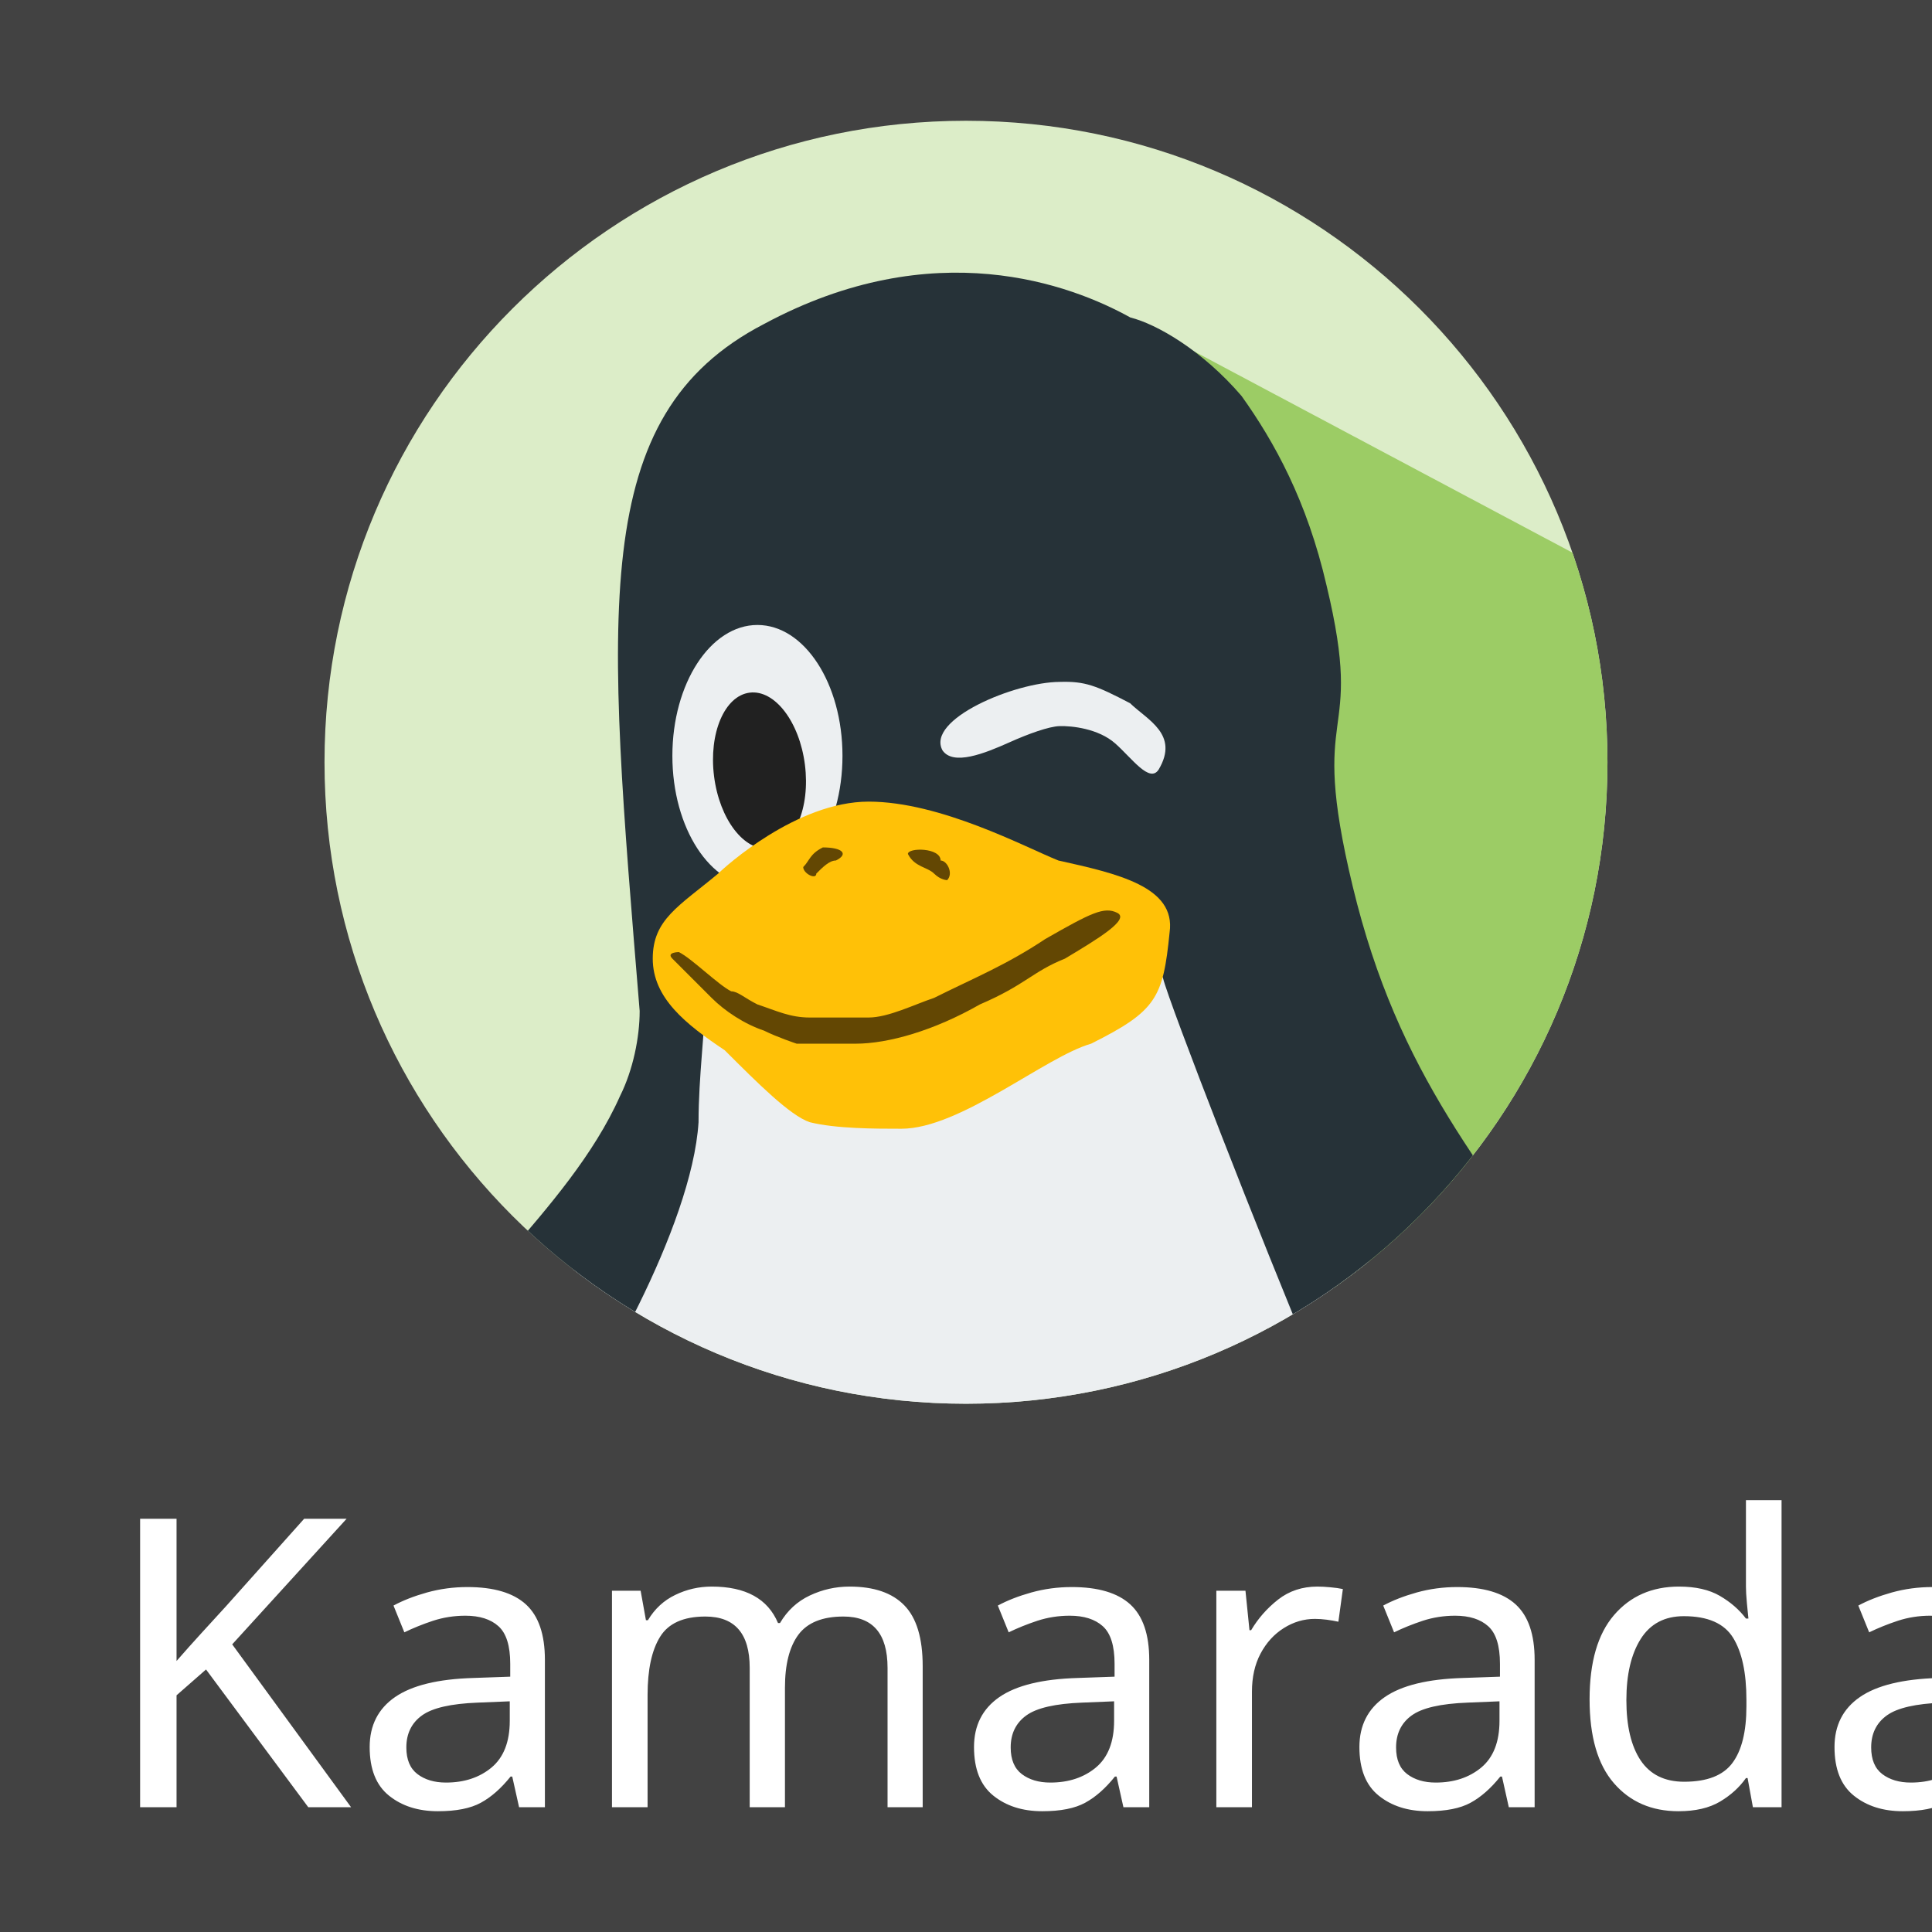
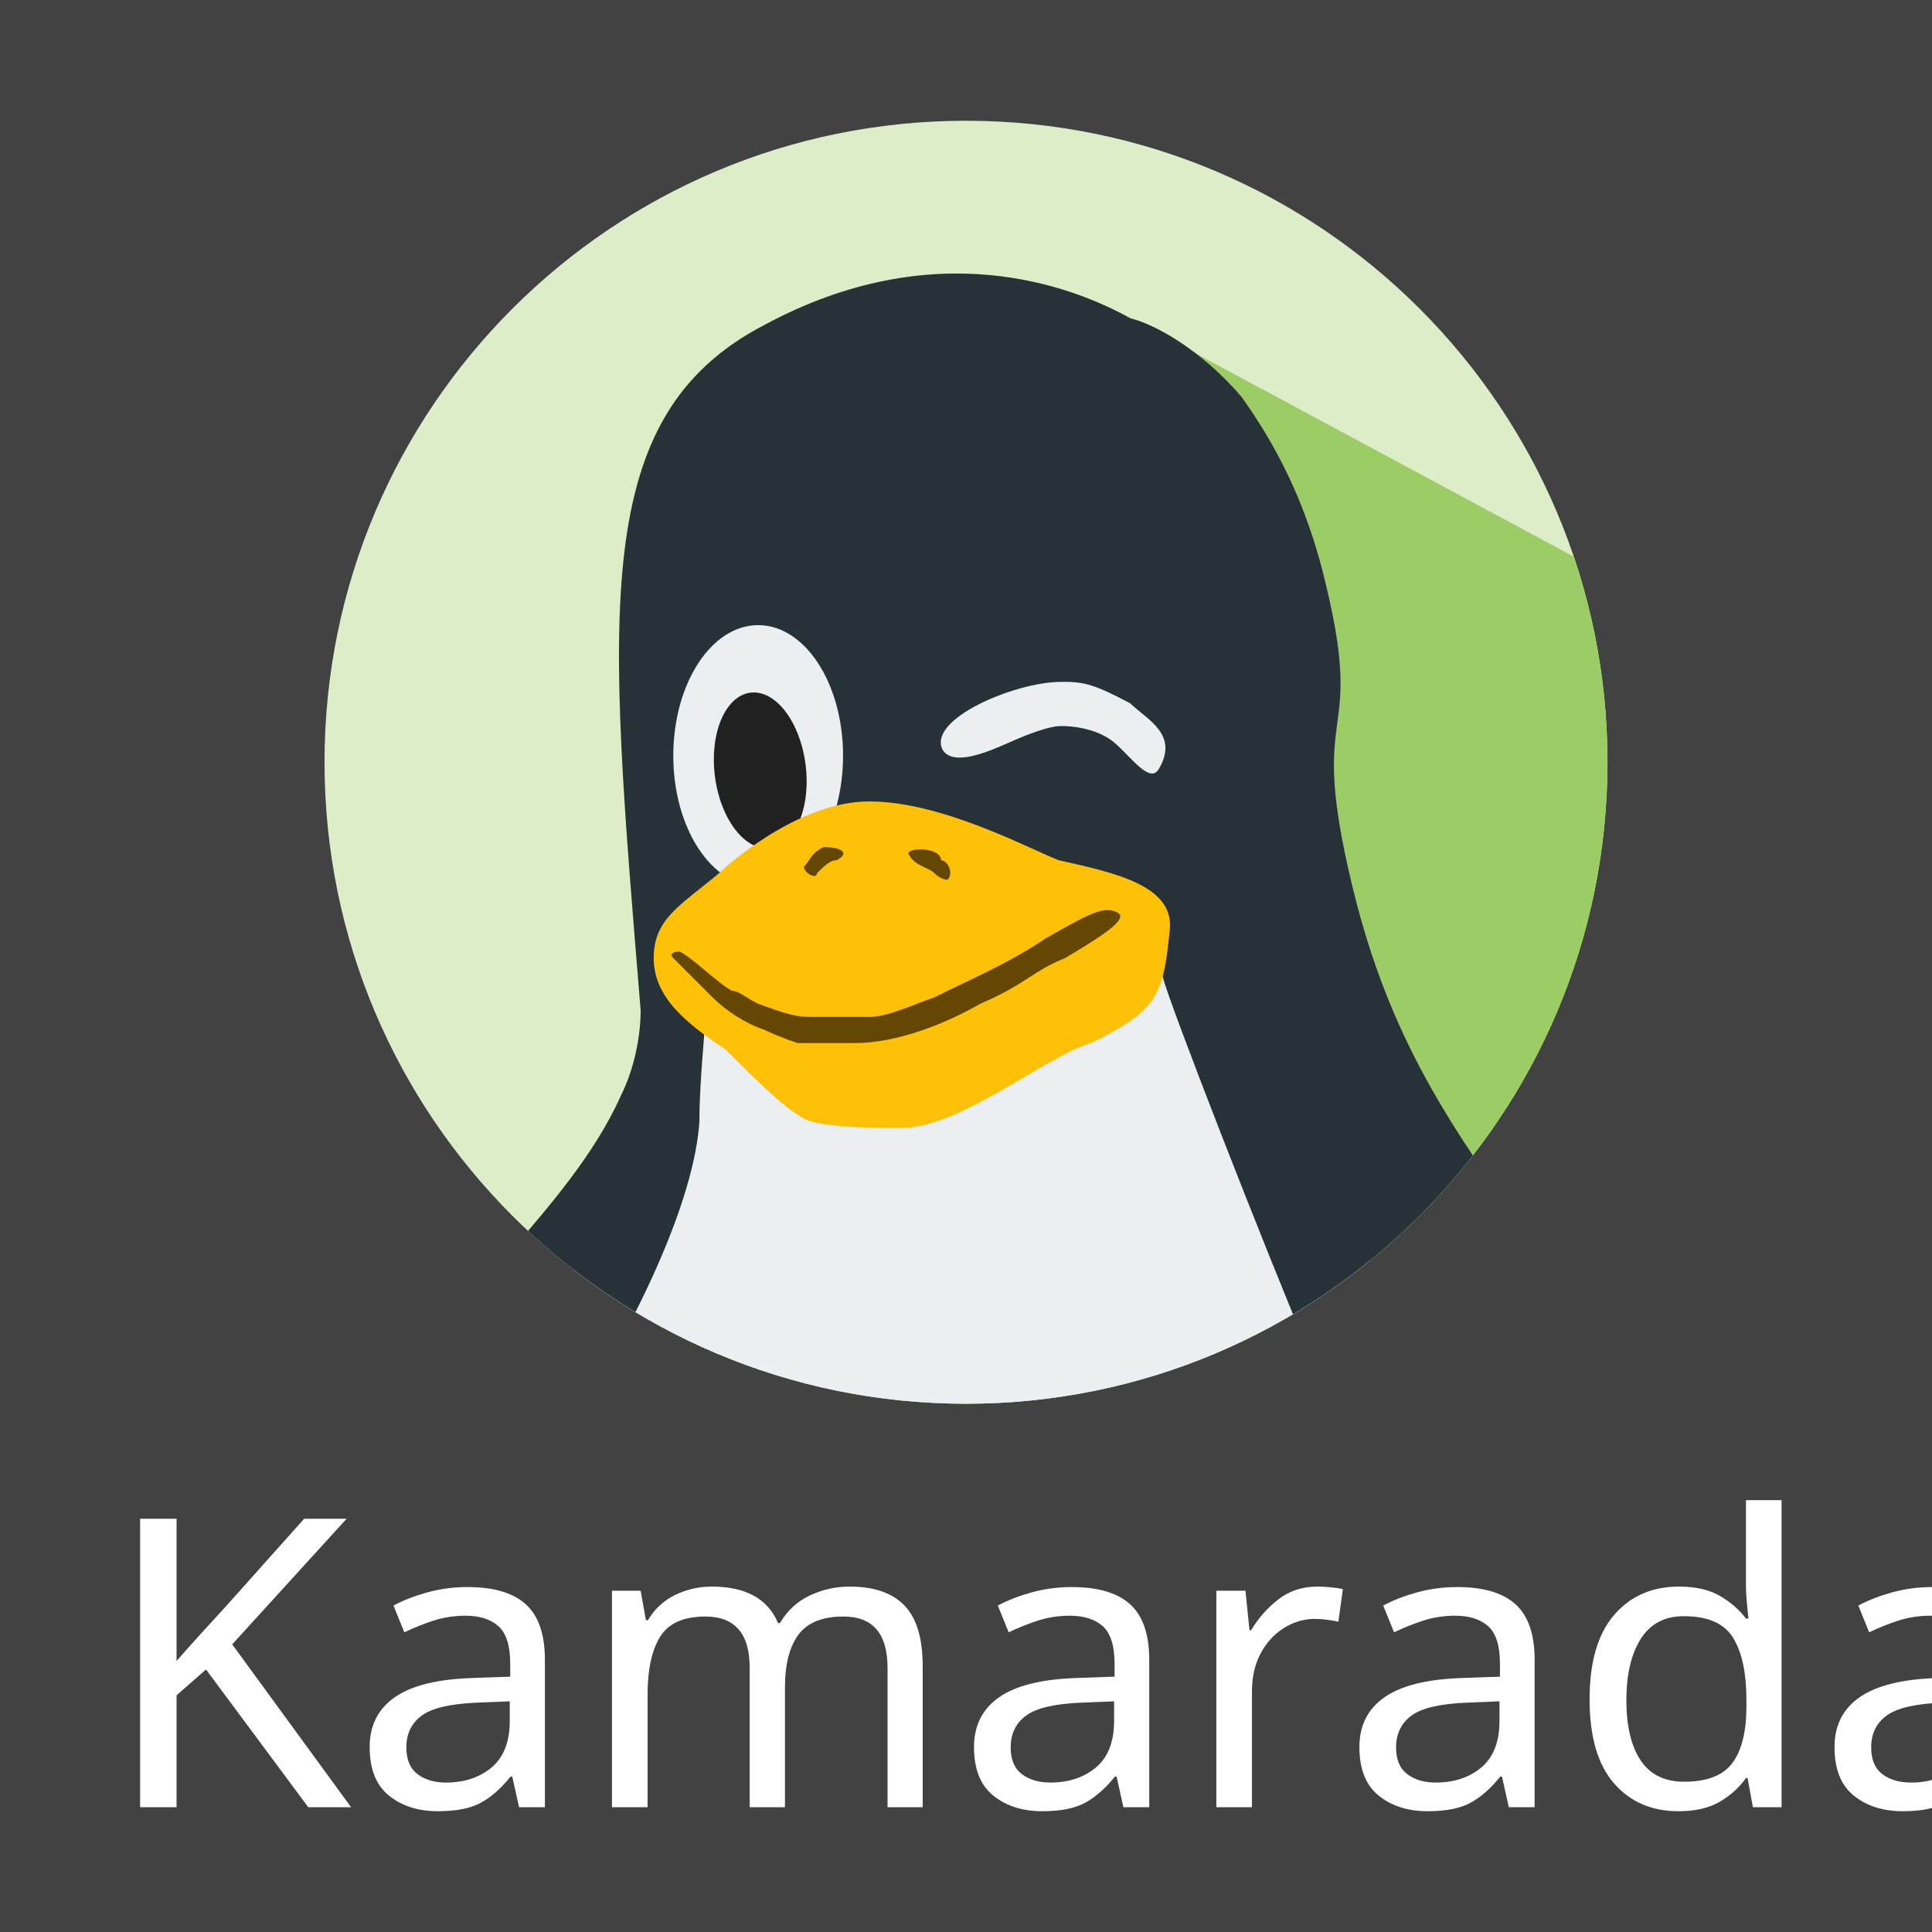
<svg xmlns="http://www.w3.org/2000/svg" width="256" height="256" id="svg3234" version="1.1">
  <defs id="defs3236">
    <linearGradient id="linearGradient5742">
      <stop style="stop-color:#73d216;stop-opacity:1;" offset="0" id="stop5744" />
      <stop id="stop5750" offset="0.816" style="stop-color:#4a890d;stop-opacity:1;" />
      <stop style="stop-color:#76d715;stop-opacity:1;" offset="1" id="stop5746" />
    </linearGradient>
    <linearGradient id="linearGradient5775">
      <stop style="stop-color:#aef16e;stop-opacity:1;" offset="0" id="stop5777" />
      <stop style="stop-color:#518417;stop-opacity:1" offset="1" id="stop5779" />
    </linearGradient>
    <clipPath clipPathUnits="userSpaceOnUse" id="clipPath3749">
      <ellipse style="display:inline;overflow:visible;visibility:visible;opacity:1;fill:#ff0000;fill-opacity:1;fill-rule:nonzero;stroke:#ff0000;stroke-width:8.103;stroke-linecap:butt;stroke-linejoin:miter;stroke-miterlimit:4;stroke-dasharray:none;stroke-dashoffset:0;stroke-opacity:1;marker:none;marker-start:none;marker-mid:none;marker-end:none;enable-background:accumulate" id="ellipse3751" cx="321.666" cy="165.633" rx="149.265" ry="142.456" />
    </clipPath>
    <linearGradient id="linearGradient172">
      <stop style="stop-color:#3f2600;stop-opacity:0.6;" offset="0" id="stop173" />
      <stop style="stop-color:#3f2600;stop-opacity:0;" offset="1" id="stop174" />
    </linearGradient>
    <linearGradient id="linearGradient153">
      <stop style="stop-color:#ffeed7;stop-opacity:1;" offset="0" id="stop154" />
      <stop style="stop-color:#bdbfc2;stop-opacity:1;" offset="1" id="stop155" />
    </linearGradient>
    <linearGradient id="linearGradient162">
      <stop style="stop-color:#ffa63f;stop-opacity:1;" offset="0" id="stop163" />
      <stop style="stop-color:#ffff00;stop-opacity:1;" offset="1" id="stop164" />
    </linearGradient>
    <clipPath id="clipPath863" clipPathUnits="userSpaceOnUse">
      <circle r="23.603" cy="26.063" cx="24.064" id="circle865" style="opacity:1;vector-effect:none;fill:#ffffff;fill-opacity:1;stroke:none;stroke-width:16.578;stroke-linecap:butt;stroke-linejoin:miter;stroke-miterlimit:4;stroke-dasharray:none;stroke-dashoffset:0;stroke-opacity:1;paint-order:markers stroke fill" />
    </clipPath>
+     <clipPath clipPathUnits="userSpaceOnUse" id="clipPath934">
+       <circle r="23.603" cy="26" cx="24" id="circle936" style="opacity:1;vector-effect:none;fill:#ffffff;fill-opacity:1;stroke:none;stroke-width:16.578;stroke-linecap:butt;stroke-linejoin:miter;stroke-miterlimit:4;stroke-dasharray:none;stroke-dashoffset:0;stroke-opacity:1;paint-order:markers stroke fill" />
+     </clipPath>
  </defs>
  <g id="layer1" transform="translate(-250.743,-387.8479)">
    <rect style="fill:#424242;fill-opacity:1;stroke:none;stroke-width:2.124" id="rect875" width="256" height="256" x="250.743" y="387.848" />
-     <g transform="matrix(3.601211,0,0,3.601211,292.082,394.9911)" clip-path="url(#clipPath863)" mask="none" id="g949">
-       <circle style="opacity:1;vector-effect:none;fill:#dcedc8;fill-opacity:1;stroke:none;stroke-width:16.578;stroke-linecap:butt;stroke-linejoin:miter;stroke-miterlimit:4;stroke-dasharray:none;stroke-dashoffset:0;stroke-opacity:1;paint-order:markers stroke fill" id="path849" cx="24.064" cy="26.063" r="23.603" />
-       <rect style="opacity:1;vector-effect:none;fill:#9ccc65;fill-opacity:1;stroke:none;stroke-width:2.407;stroke-linecap:butt;stroke-linejoin:miter;stroke-miterlimit:4;stroke-dasharray:none;stroke-dashoffset:0;stroke-opacity:1;paint-order:markers stroke fill" id="rect1034" width="77.236" height="28.03" x="31.138" y="-5.581" transform="rotate(28.01307)" />
-       <g id="g1032" transform="matrix(2.407258,0,0,2.407258,-35.60673,-11.00439)">
-         <polygon id="polygon2" points="20.1,18.2 20.2,20.5 18.6,23.5 16.1,28.4 15.6,32.5 17.4,38.3 21.5,40.6 27.7,40.6 33.5,36.2 36.1,29.3 30.1,22 28.4,17.9 " style="fill:#eceff1" />
-         <path id="path4" d="M 34.3,23.9 C 32.7,21.6 31.4,20.2 30.7,17.3 30,14.4 30.9,15.2 30.3,12.7 30,11.4 29.5,10.5 29,9.8 28.4,9.1 27.7,8.7 27.3,8.6 c -0.9,-0.5 -3,-1.3 -5.6,0.1 -2.7,1.4 -2.4,4.4 -1.9,10.5 0,0.4 -0.1,0.9 -0.3,1.3 -0.4,0.9 -1.1,1.7 -1.7,2.4 -0.7,1 -1.4,2 -1.9,3.1 -1.2,2.3 -2.3,5.2 -2,6.3 0.5,-0.1 6.8,9.5 6.8,9.7 0.4,-0.1 2.1,-0.1 3.6,-0.1 2.1,-0.1 3.3,-0.2 5,0.2 0,-0.3 -0.1,-0.6 -0.1,-0.9 0,-0.6 0.1,-1.1 0.2,-1.8 0.1,-0.5 0.2,-1 0.3,-1.6 -1,0.9 -2.8,1.9 -4.5,2.2 -1.5,0.3 -4,-0.2 -5.2,-1.7 0.1,0 0.3,0 0.4,-0.1 0.3,-0.1 0.6,-0.2 0.7,-0.4 0.3,-0.5 0.1,-1 -0.1,-1.3 -0.2,-0.3 -1.7,-1.4 -2.4,-2 -0.7,-0.6 -1.1,-0.9 -1.5,-1.3 0,0 -0.6,-0.6 -0.8,-0.8 C 16.1,32.2 16,32 15.9,31.9 15.7,31.4 15.6,30.8 15.7,30 c 0.1,-1.1 0.5,-2 1,-3 0.2,-0.4 0.7,-1.2 0.7,-1.2 0,0 -1.7,4.2 -0.8,5.5 0,0 0.1,-1.3 0.5,-2.6 0.3,-0.9 0.8,-2.2 1.4,-2.9 0.6,-0.7 2.1,-3.3 2.2,-4.9 0,-0.7 0.1,-1.4 0.1,-1.9 -0.4,-0.4 6.6,-1.4 7,-0.3 0.1,0.4 1.5,4 2.3,5.9 0.4,0.9 0.9,1.7 1.2,2.7 0.3,1.1 0.5,2.6 0.5,4.1 0,0.3 0,0.8 -0.1,1.3 0.2,0 4.1,-4.2 -0.5,-7.7 0,0 2.8,1.3 2.9,3.9 0.1,2.1 -0.8,3.8 -1,4.1 0.1,0 2.1,0.9 2.2,0.9 0.4,0 1.2,-0.3 1.2,-0.3 0.1,-0.3 0.4,-1.1 0.4,-1.4 0.7,-2.3 -1,-6 -2.6,-8.3 z" style="fill:#263238" />
-         <ellipse style="fill:#eceff1" cx="21.6" cy="15.3" rx="1.3" ry="2" id="ellipse6" />
-         <ellipse style="fill:#212121;stroke-width:1" transform="rotate(-97.2039)" cx="-18.115" cy="19.514" rx="1.2" ry="0.7" id="ellipse12" />
-         <g id="g24">
-           <path id="path18" d="m 39.3,37.6 c -0.4,-0.2 -1.1,-0.5 -1.7,-1.4 -0.3,-0.5 -0.2,-1.9 -0.7,-2.5 -0.3,-0.4 -0.7,-0.2 -0.8,-0.2 -0.9,0.2 -3,1.6 -4.4,0 -0.2,-0.2 -0.5,-0.5 -1,-0.5 -0.5,0 -0.7,0.2 -0.9,0.6 -0.2,0.4 -0.2,0.7 -0.2,1.7 0,0.8 0,1.7 -0.1,2.4 -0.2,1.7 -0.5,2.7 -0.5,3.7 0,1.1 0.3,1.8 0.7,2.1 0.3,0.3 0.8,0.5 1.9,0.5 1.1,0 1.8,-0.4 2.5,-1.1 0.5,-0.5 0.9,-0.7 2.3,-1.7 1.1,-0.7 2.8,-1.6 3.1,-1.9 0.2,-0.2 0.5,-0.3 0.5,-0.9 0,-0.5 -0.4,-0.7 -0.7,-0.8 z" style="fill:#ffc107" />
-           <path id="path20" d="m 19.2,37.9 c -1,-1.6 -1.1,-1.9 -1.8,-2.9 -0.6,-1 -1.9,-2.9 -2.7,-2.9 -0.6,0 -0.9,0.3 -1.3,0.7 -0.4,0.4 -0.8,1.3 -1.5,1.8 -0.6,0.5 -2.3,0.4 -2.7,1 -0.4,0.6 0.4,1.5 0.4,3 0,0.6 -0.5,1 -0.6,1.4 -0.1,0.5 -0.2,0.8 0,1.2 0.4,0.6 0.9,0.8 4.3,1.5 1.8,0.4 3.5,1.4 4.6,1.5 1.1,0.1 3,0 3,-2.7 0.1,-1.6 -0.8,-2 -1.7,-3.6 z" style="fill:#ffc107" />
-           <path id="path22" d="M 21.1,19.8 C 20.5,19.4 20,19 20,18.4 c 0,-0.6 0.4,-0.8 1,-1.3 0.1,-0.1 1.2,-1.1 2.3,-1.1 1.1,0 2.4,0.7 2.9,0.9 0.9,0.2 1.8,0.4 1.7,1.1 -0.1,1 -0.2,1.2 -1.2,1.7 -0.7,0.2 -2,1.3 -2.9,1.3 -0.4,0 -1,0 -1.4,-0.1 -0.3,-0.1 -0.8,-0.6 -1.3,-1.1 z" style="fill:#ffc107" />
+     <text id="text876" y="627.313" x="264.12" style="font-style:normal;font-weight:normal;font-size:53.529px;line-height:1.25;font-family:sans-serif;letter-spacing:0px;word-spacing:0px;fill:#ffffff;fill-opacity:1;stroke:none;stroke-width:1.338" xml:space="preserve">
+       <tspan style="font-style:normal;font-variant:normal;font-weight:normal;font-stretch:normal;font-family:FifthLeg;-inkscape-font-specification:FifthLeg;fill:#ffffff;stroke-width:1.338" y="627.313" x="264.12" id="tspan874">Kamarada</tspan>
+     </text>
+     <g transform="matrix(3.601211,0,0,3.601211,292.3139,395.2164)" id="g932" clip-path="url(#clipPath934)">
+       <circle r="23.603" cy="26" cx="24" id="path849-3" style="opacity:1;vector-effect:none;fill:#dcedc8;fill-opacity:1;stroke:none;stroke-width:16.578;stroke-linecap:butt;stroke-linejoin:miter;stroke-miterlimit:4;stroke-dasharray:none;stroke-dashoffset:0;stroke-opacity:1;paint-order:markers stroke fill" />
+       <g transform="matrix(0.7600836,0,0,0.7600836,-130.0933,13.36219)" id="g893">
+         <rect style="fill:#9ccc65;fill-opacity:1;stroke-width:0.661" id="rect3883" width="118.996" height="118.821" x="183.278" y="-104.03" transform="rotate(28.25678)" />
+         <g transform="matrix(3.586317,0,0,3.586317,144.2742,-14.20333)" id="g846">
+           <rect transform="matrix(0.8944433,0.4471814,-0.3796841,0.9251162,0,0)" y="11.11" x="15.257" height="5.894" width="2.313" id="rect23" style="fill:#eceff1;fill-opacity:1;stroke-width:0.78" />
+           <g transform="matrix(0.881332,0,0,0.881332,-5.541749,-4.975732)" id="g1032-6">
+             <polygon style="fill:#eceff1" points="30.1,22 28.4,17.9 20.1,18.2 20.2,20.5 18.6,23.5 16.1,28.4 15.6,32.5 17.4,38.3 21.5,40.6 27.7,40.6 33.5,36.2 36.1,29.3 " id="polygon2-0" />
+             <path style="fill:#263238" d="M 34.3,23.9 C 32.7,21.6 31.4,20.2 30.7,17.3 30,14.4 30.9,15.2 30.3,12.7 30,11.4 29.5,10.5 29,9.8 28.4,9.1 27.7,8.7 27.3,8.6 c -0.9,-0.5 -3,-1.3 -5.6,0.1 -2.7,1.4 -2.4,4.4 -1.9,10.5 0,0.4 -0.1,0.9 -0.3,1.3 -0.4,0.9 -1.1,1.7 -1.7,2.4 -0.7,1 -1.4,2 -1.9,3.1 -1.2,2.3 -2.3,5.2 -2,6.3 0.5,-0.1 6.8,9.5 6.8,9.7 0.4,-0.1 2.1,-0.1 3.6,-0.1 2.1,-0.1 3.3,-0.2 5,0.2 0,-0.3 -0.1,-0.6 -0.1,-0.9 0,-0.6 0.1,-1.1 0.2,-1.8 0.1,-0.5 0.2,-1 0.3,-1.6 -1,0.9 -2.8,1.9 -4.5,2.2 -1.5,0.3 -4,-0.2 -5.2,-1.7 0.1,0 0.3,0 0.4,-0.1 0.3,-0.1 0.6,-0.2 0.7,-0.4 0.3,-0.5 0.1,-1 -0.1,-1.3 -0.2,-0.3 -1.7,-1.4 -2.4,-2 -0.7,-0.6 -1.1,-0.9 -1.5,-1.3 0,0 -0.6,-0.6 -0.8,-0.8 C 16.1,32.2 16,32 15.9,31.9 15.7,31.4 15.6,30.8 15.7,30 c 0.1,-1.1 0.5,-2 1,-3 0.2,-0.4 0.7,-1.2 0.7,-1.2 0,0 -1.7,4.2 -0.8,5.5 0,0 0.1,-1.3 0.5,-2.6 0.3,-0.9 0.8,-2.2 1.4,-2.9 0.6,-0.7 2.1,-3.3 2.2,-4.9 0,-0.7 0.1,-1.4 0.1,-1.9 -0.4,-0.4 6.6,-1.4 7,-0.3 0.1,0.4 1.5,4 2.3,5.9 0.4,0.9 0.9,1.7 1.2,2.7 0.3,1.1 0.5,2.6 0.5,4.1 0,0.3 0,0.8 -0.1,1.3 0.2,0 4.1,-4.2 -0.5,-7.7 0,0 2.8,1.3 2.9,3.9 0.1,2.1 -0.8,3.8 -1,4.1 0.1,0 2.1,0.9 2.2,0.9 0.4,0 1.2,-0.3 1.2,-0.3 0.1,-0.3 0.4,-1.1 0.4,-1.4 0.7,-2.3 -1,-6 -2.6,-8.3 z" id="path4-6" />
+             <ellipse id="ellipse6-2" ry="2" rx="1.3" cy="15.3" cx="21.6" style="fill:#eceff1" />
+             <ellipse id="ellipse12-6" ry="0.7" rx="1.2" cy="19.514" cx="-18.115" transform="rotate(-97.2039)" style="fill:#212121;stroke-width:1" />
+             <g id="g24-1">
+               <path style="fill:#ffc107" d="m 39.3,37.6 c -0.4,-0.2 -1.1,-0.5 -1.7,-1.4 -0.3,-0.5 -0.2,-1.9 -0.7,-2.5 -0.3,-0.4 -0.7,-0.2 -0.8,-0.2 -0.9,0.2 -3,1.6 -4.4,0 -0.2,-0.2 -0.5,-0.5 -1,-0.5 -0.5,0 -0.7,0.2 -0.9,0.6 -0.2,0.4 -0.2,0.7 -0.2,1.7 0,0.8 0,1.7 -0.1,2.4 -0.2,1.7 -0.5,2.7 -0.5,3.7 0,1.1 0.3,1.8 0.7,2.1 0.3,0.3 0.8,0.5 1.9,0.5 1.1,0 1.8,-0.4 2.5,-1.1 0.5,-0.5 0.9,-0.7 2.3,-1.7 1.1,-0.7 2.8,-1.6 3.1,-1.9 0.2,-0.2 0.5,-0.3 0.5,-0.9 0,-0.5 -0.4,-0.7 -0.7,-0.8 z" id="path18-8" />
+               <path style="fill:#ffc107" d="m 19.2,37.9 c -1,-1.6 -1.1,-1.9 -1.8,-2.9 -0.6,-1 -1.9,-2.9 -2.7,-2.9 -0.6,0 -0.9,0.3 -1.3,0.7 -0.4,0.4 -0.8,1.3 -1.5,1.8 -0.6,0.5 -2.3,0.4 -2.7,1 -0.4,0.6 0.4,1.5 0.4,3 0,0.6 -0.5,1 -0.6,1.4 -0.1,0.5 -0.2,0.8 0,1.2 0.4,0.6 0.9,0.8 4.3,1.5 1.8,0.4 3.5,1.4 4.6,1.5 1.1,0.1 3,0 3,-2.7 0.1,-1.6 -0.8,-2 -1.7,-3.6 z" id="path20-7" />
+               <path style="fill:#ffc107" d="M 21.1,19.8 C 20.5,19.4 20,19 20,18.4 c 0,-0.6 0.4,-0.8 1,-1.3 0.1,-0.1 1.2,-1.1 2.3,-1.1 1.1,0 2.4,0.7 2.9,0.9 0.9,0.2 1.8,0.4 1.7,1.1 -0.1,1 -0.2,1.2 -1.2,1.7 -0.7,0.2 -2,1.3 -2.9,1.3 -0.4,0 -1,0 -1.4,-0.1 -0.3,-0.1 -0.8,-0.6 -1.3,-1.1 z" id="path22-9" />
+             </g>
+             <g id="g32-2">
+               <path style="fill:#634703" d="m 20.9,19 c 0.2,0.2 0.5,0.4 0.8,0.5 0.2,0.1 0.5,0.2 0.5,0.2 0.4,0 0.7,0 0.9,0 0.5,0 1.2,-0.2 1.9,-0.6 0.7,-0.3 0.8,-0.5 1.3,-0.7 0.5,-0.3 1,-0.6 0.8,-0.7 -0.2,-0.1 -0.4,0 -1.1,0.4 -0.6,0.4 -1.1,0.6 -1.7,0.9 -0.3,0.1 -0.7,0.3 -1,0.3 -0.3,0 -0.6,0 -0.9,0 -0.3,0 -0.5,-0.1 -0.8,-0.2 -0.2,-0.1 -0.3,-0.2 -0.4,-0.2 -0.2,-0.1 -0.6,-0.5 -0.8,-0.6 0,0 -0.2,0 -0.1,0.1 0.3,0.3 0.4,0.4 0.6,0.6 z" id="path26-0" />
+               <path style="fill:#634703" d="m 23.9,16.8 c 0.1,0.2 0.3,0.2 0.4,0.3 0.1,0.1 0.2,0.1 0.2,0.1 0.1,-0.1 0,-0.3 -0.1,-0.3 0,-0.2 -0.5,-0.2 -0.5,-0.1 z" id="path28-2" />
+               <path style="fill:#634703" d="m 22.3,17 c 0,0.1 0.2,0.2 0.2,0.1 0.1,-0.1 0.2,-0.2 0.3,-0.2 0.2,-0.1 0.1,-0.2 -0.2,-0.2 -0.2,0.1 -0.2,0.2 -0.3,0.3 z" id="path30-3" />
+             </g>
+             <path style="fill:#455a64" d="m 32,34.7 c 0,0.1 0,0.2 0,0.3 0.2,0.4 0.7,0.5 1.1,0.5 0.6,0 1.2,-0.4 1.5,-0.8 0,-0.1 0.1,-0.2 0.2,-0.3 0.2,-0.3 0.3,-0.5 0.4,-0.6 0,0 -0.1,-0.1 -0.1,-0.2 -0.1,-0.2 -0.4,-0.4 -0.8,-0.5 -0.3,-0.1 -0.8,-0.2 -1,-0.2 -0.9,-0.1 -1.4,0.2 -1.7,0.5 0,0 0.1,0 0.1,0.1 0.2,0.2 0.3,0.4 0.3,0.7 0.1,0.2 0,0.3 0,0.5 z" id="path34-7" />
+             <path style="fill:#eceff1;fill-opacity:1;stroke:none;stroke-width:0.053" id="path116-9-5" d="m 24.429,15.217 c 0.164,0.237 0.637,0.05 1.025,-0.124 0.289,-0.13 0.602,-0.242 0.763,-0.247 0.186,-0.006 0.595,0.037 0.852,0.265 0.255,0.225 0.527,0.616 0.665,0.397 0.317,-0.537 -0.174,-0.756 -0.438,-1.012 -0.519,-0.271 -0.689,-0.338 -1.076,-0.326 -0.686,0.003 -2.049,0.574 -1.791,1.047 z" />
+           </g>
        </g>
-         <g id="g32">
-           <path id="path26" d="m 20.9,19 c 0.2,0.2 0.5,0.4 0.8,0.5 0.2,0.1 0.5,0.2 0.5,0.2 0.4,0 0.7,0 0.9,0 0.5,0 1.2,-0.2 1.9,-0.6 0.7,-0.3 0.8,-0.5 1.3,-0.7 0.5,-0.3 1,-0.6 0.8,-0.7 -0.2,-0.1 -0.4,0 -1.1,0.4 -0.6,0.4 -1.1,0.6 -1.7,0.9 -0.3,0.1 -0.7,0.3 -1,0.3 -0.3,0 -0.6,0 -0.9,0 -0.3,0 -0.5,-0.1 -0.8,-0.2 -0.2,-0.1 -0.3,-0.2 -0.4,-0.2 -0.2,-0.1 -0.6,-0.5 -0.8,-0.6 0,0 -0.2,0 -0.1,0.1 0.3,0.3 0.4,0.4 0.6,0.6 z" style="fill:#634703" />
-           <path id="path28" d="m 23.9,16.8 c 0.1,0.2 0.3,0.2 0.4,0.3 0.1,0.1 0.2,0.1 0.2,0.1 0.1,-0.1 0,-0.3 -0.1,-0.3 0,-0.2 -0.5,-0.2 -0.5,-0.1 z" style="fill:#634703" />
-           <path id="path30" d="m 22.3,17 c 0,0.1 0.2,0.2 0.2,0.1 0.1,-0.1 0.2,-0.2 0.3,-0.2 0.2,-0.1 0.1,-0.2 -0.2,-0.2 -0.2,0.1 -0.2,0.2 -0.3,0.3 z" style="fill:#634703" />
-         </g>
-         <path id="path34" d="m 32,34.7 c 0,0.1 0,0.2 0,0.3 0.2,0.4 0.7,0.5 1.1,0.5 0.6,0 1.2,-0.4 1.5,-0.8 0,-0.1 0.1,-0.2 0.2,-0.3 0.2,-0.3 0.3,-0.5 0.4,-0.6 0,0 -0.1,-0.1 -0.1,-0.2 -0.1,-0.2 -0.4,-0.4 -0.8,-0.5 -0.3,-0.1 -0.8,-0.2 -1,-0.2 -0.9,-0.1 -1.4,0.2 -1.7,0.5 0,0 0.1,0 0.1,0.1 0.2,0.2 0.3,0.4 0.3,0.7 0.1,0.2 0,0.3 0,0.5 z" style="fill:#455a64" />
-         <path d="m 24.429,15.217 c 0.164,0.237 0.637,0.05 1.025,-0.124 0.289,-0.13 0.602,-0.242 0.763,-0.247 0.186,-0.006 0.595,0.037 0.852,0.265 0.255,0.225 0.527,0.616 0.665,0.397 0.317,-0.537 -0.174,-0.756 -0.438,-1.012 -0.519,-0.271 -0.689,-0.338 -1.076,-0.326 -0.686,0.003 -2.049,0.574 -1.791,1.047 z" id="path116-9-3" style="fill:#eceff1;fill-opacity:1;stroke:none;stroke-width:0.053" />
      </g>
    </g>
-     <text id="text876" y="627.313" x="264.12" style="font-style:normal;font-weight:normal;font-size:53.529px;line-height:1.25;font-family:sans-serif;letter-spacing:0px;word-spacing:0px;fill:#ffffff;fill-opacity:1;stroke:none;stroke-width:1.338;" xml:space="preserve">
-       <tspan style="font-style:normal;font-variant:normal;font-weight:normal;font-stretch:normal;font-family:FifthLeg;-inkscape-font-specification:FifthLeg;fill:#ffffff;stroke-width:1.338;" y="627.313" x="264.12" id="tspan874">Kamarada</tspan>
-     </text>
  </g>
</svg>
